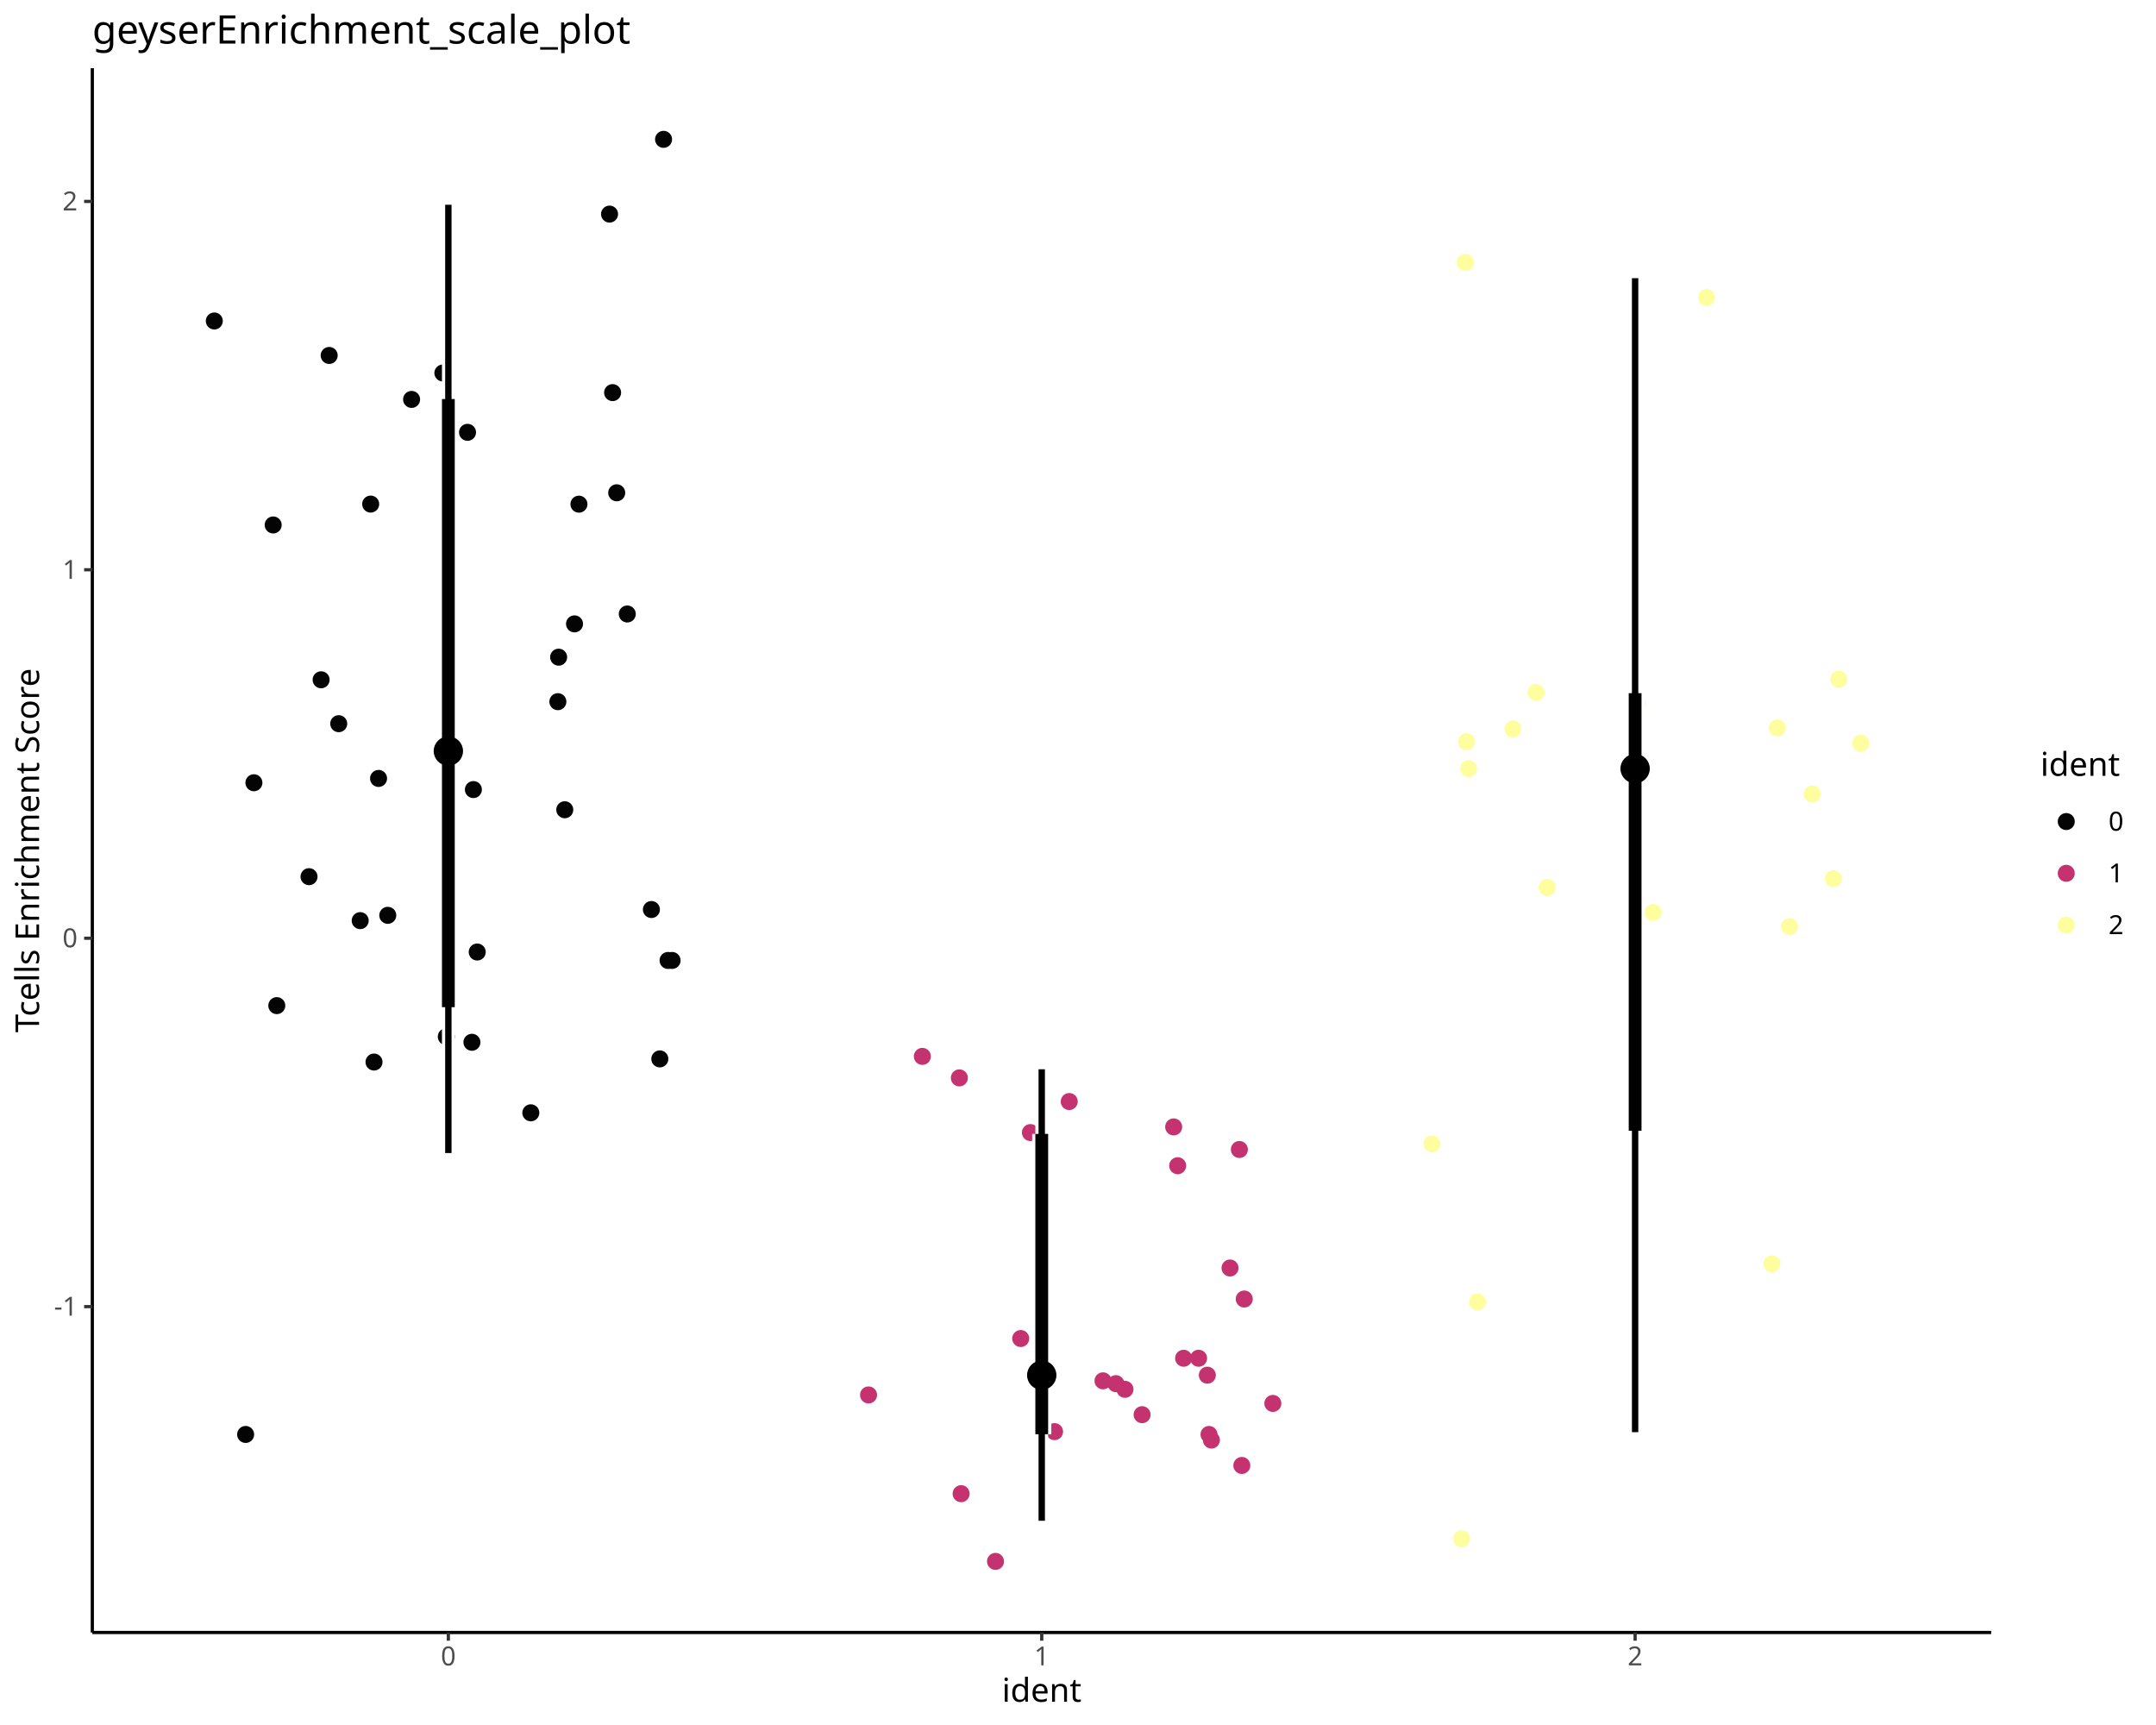
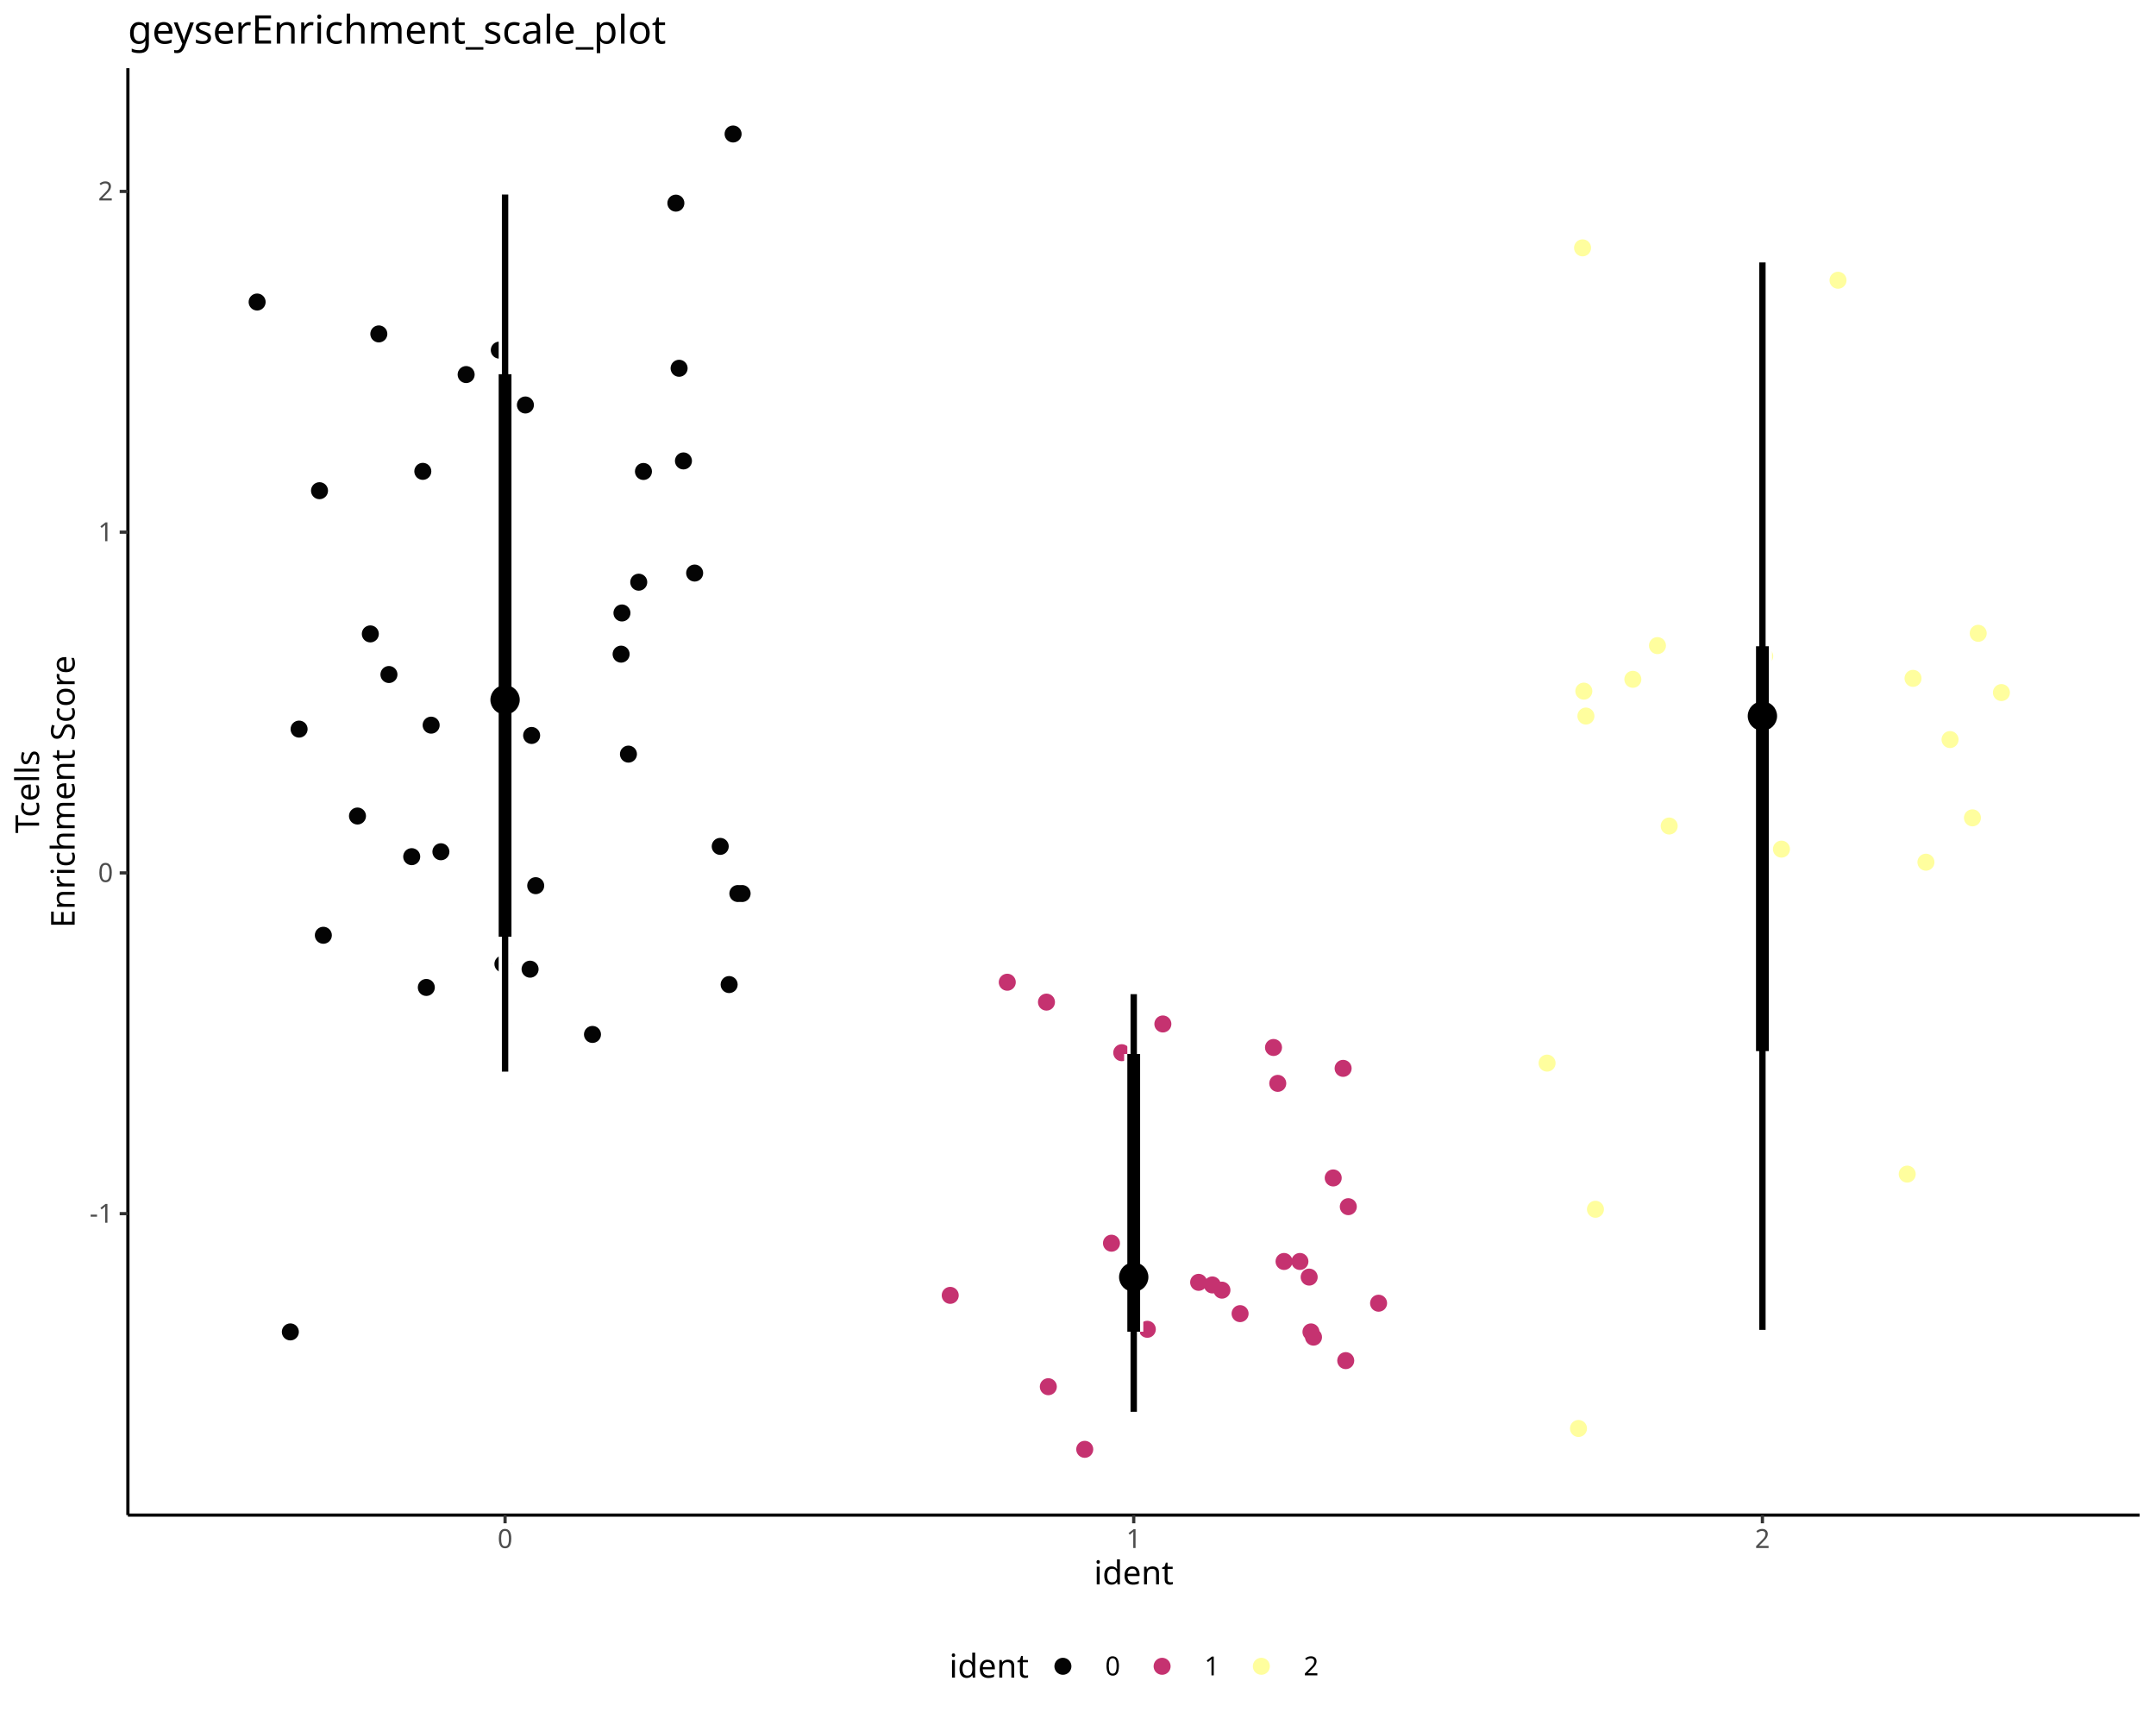
<svg xmlns="http://www.w3.org/2000/svg" class="svglite" data-engine-version="2.0" width="720.00pt" height="576.00pt" viewBox="0 0 720.00 576.00">
  <defs>
    <style type="text/css">
    .svglite line, .svglite polyline, .svglite polygon, .svglite path, .svglite rect, .svglite circle {
      fill: none;
      stroke: #000000;
      stroke-linecap: round;
      stroke-linejoin: round;
      stroke-miterlimit: 10.00;
    }
  </style>
  </defs>
  <rect width="100%" height="100%" style="stroke: none; fill: #FFFFFF;" />
  <defs>
    <clipPath id="cpMC4wMHw3MjAuMDB8MC4wMHw1NzYuMDA=">
      <rect x="0.00" y="0.00" width="720.00" height="576.00" />
    </clipPath>
  </defs>
  <g clip-path="url(#cpMC4wMHw3MjAuMDB8MC4wMHw1NzYuMDA=)">
-     <rect x="-0" y="0.00" width="720.00" height="576.00" style="stroke-width: 1.07; stroke: #FFFFFF; fill: #FFFFFF;" />
+     <rect x="0.00" y="0.00" width="720.00" height="576.00" style="stroke-width: 1.07; stroke: #FFFFFF; fill: #FFFFFF;" />
  </g>
  <defs>
-     <clipPath id="cpMzAuODN8NjY0Ljk1fDIyLjc4fDU0NS4xMQ==">
-       <rect x="30.83" y="22.78" width="634.12" height="522.33" />
+     <clipPath id="cpNDIuNzF8NzE0LjUyfDIyLjc4fDUwNS45MQ==">
+       <rect x="42.71" y="22.78" width="671.81" height="483.13" />
    </clipPath>
  </defs>
-   <g clip-path="url(#cpMzAuODN8NjY0Ljk1fDIyLjc4fDU0NS4xMQ==)">
-     <rect x="30.83" y="22.78" width="634.12" height="522.33" style="stroke-width: 1.07; stroke: none; fill: #FFFFFF;" />
-     <circle cx="91.23" cy="175.29" r="2.49" style="stroke-width: 0.71; stroke: #040404; fill: #040404;" />
-     <circle cx="203.56" cy="71.49" r="2.49" style="stroke-width: 0.71; stroke: #040404; fill: #040404;" />
-     <circle cx="137.45" cy="133.37" r="2.49" style="stroke-width: 0.71; stroke: #040404; fill: #040404;" />
-     <circle cx="109.93" cy="118.69" r="2.49" style="stroke-width: 0.71; stroke: #040404; fill: #040404;" />
-     <circle cx="147.90" cy="124.55" r="2.49" style="stroke-width: 0.71; stroke: #040404; fill: #040404;" />
-     <circle cx="156.13" cy="144.36" r="2.49" style="stroke-width: 0.71; stroke: #040404; fill: #040404;" />
-     <circle cx="205.95" cy="164.55" r="2.49" style="stroke-width: 0.71; stroke: #040404; fill: #040404;" />
-     <circle cx="193.34" cy="168.35" r="2.49" style="stroke-width: 0.71; stroke: #040404; fill: #040404;" />
-     <circle cx="71.57" cy="107.18" r="2.49" style="stroke-width: 0.71; stroke: #040404; fill: #040404;" />
-     <circle cx="113.12" cy="241.65" r="2.49" style="stroke-width: 0.71; stroke: #040404; fill: #040404;" />
-     <circle cx="490.43" cy="256.65" r="2.49" style="stroke-width: 0.71; stroke: #FFFE9E; fill: #FFFE9E;" />
-     <circle cx="516.68" cy="296.35" r="2.49" style="stroke-width: 0.71; stroke: #FFFE9E; fill: #FFFE9E;" />
-     <circle cx="612.26" cy="293.39" r="2.49" style="stroke-width: 0.71; stroke: #FFFE9E; fill: #FFFE9E;" />
-     <circle cx="621.40" cy="248.18" r="2.49" style="stroke-width: 0.71; stroke: #FFFE9E; fill: #FFFE9E;" />
-     <circle cx="597.60" cy="309.41" r="2.49" style="stroke-width: 0.71; stroke: #FFFE9E; fill: #FFFE9E;" />
-     <circle cx="552.06" cy="304.70" r="2.49" style="stroke-width: 0.71; stroke: #FFFE9E; fill: #FFFE9E;" />
-     <circle cx="605.20" cy="265.13" r="2.49" style="stroke-width: 0.71; stroke: #FFFE9E; fill: #FFFE9E;" />
-     <circle cx="489.76" cy="247.65" r="2.49" style="stroke-width: 0.71; stroke: #FFFE9E; fill: #FFFE9E;" />
-     <circle cx="505.21" cy="243.39" r="2.49" style="stroke-width: 0.71; stroke: #FFFE9E; fill: #FFFE9E;" />
-     <circle cx="593.53" cy="243.04" r="2.49" style="stroke-width: 0.71; stroke: #FFFE9E; fill: #FFFE9E;" />
-     <circle cx="320.38" cy="359.92" r="2.49" style="stroke-width: 0.71; stroke: #C53270; fill: #C53270;" />
-     <circle cx="425.07" cy="468.62" r="2.49" style="stroke-width: 0.71; stroke: #C53270; fill: #C53270;" />
-     <circle cx="391.95" cy="376.29" r="2.49" style="stroke-width: 0.71; stroke: #C53270; fill: #C53270;" />
-     <circle cx="344.11" cy="378.18" r="2.49" style="stroke-width: 0.71; stroke: #C53270; fill: #C53270;" />
-     <circle cx="393.29" cy="389.25" r="2.49" style="stroke-width: 0.71; stroke: #C53270; fill: #C53270;" />
-     <circle cx="357.07" cy="367.82" r="2.49" style="stroke-width: 0.71; stroke: #C53270; fill: #C53270;" />
-     <circle cx="410.77" cy="423.40" r="2.49" style="stroke-width: 0.71; stroke: #C53270; fill: #C53270;" />
-     <circle cx="413.89" cy="383.83" r="2.49" style="stroke-width: 0.71; stroke: #C53270; fill: #C53270;" />
-     <circle cx="403.75" cy="478.98" r="2.49" style="stroke-width: 0.71; stroke: #C53270; fill: #C53270;" />
-     <circle cx="352.17" cy="478.04" r="2.49" style="stroke-width: 0.71; stroke: #C53270; fill: #C53270;" />
-     <circle cx="217.54" cy="303.70" r="2.49" style="stroke-width: 0.71; stroke: #040404; fill: #040404;" />
-     <circle cx="614.08" cy="226.78" r="2.49" style="stroke-width: 0.71; stroke: #FFFE9E; fill: #FFFE9E;" />
-     <circle cx="107.24" cy="226.99" r="2.49" style="stroke-width: 0.71; stroke: #040404; fill: #040404;" />
-     <circle cx="126.42" cy="259.93" r="2.49" style="stroke-width: 0.71; stroke: #040404; fill: #040404;" />
-     <circle cx="103.20" cy="292.73" r="2.49" style="stroke-width: 0.71; stroke: #040404; fill: #040404;" />
-     <circle cx="188.61" cy="270.39" r="2.49" style="stroke-width: 0.71; stroke: #040404; fill: #040404;" />
-     <circle cx="158.09" cy="263.65" r="2.49" style="stroke-width: 0.71; stroke: #040404; fill: #040404;" />
-     <circle cx="120.29" cy="307.41" r="2.49" style="stroke-width: 0.71; stroke: #040404; fill: #040404;" />
-     <circle cx="123.79" cy="168.32" r="2.49" style="stroke-width: 0.71; stroke: #040404; fill: #040404;" />
-     <circle cx="220.35" cy="353.58" r="2.49" style="stroke-width: 0.71; stroke: #040404; fill: #040404;" />
-     <circle cx="186.30" cy="234.30" r="2.49" style="stroke-width: 0.71; stroke: #040404; fill: #040404;" />
-     <circle cx="546.78" cy="235.04" r="2.49" style="stroke-width: 0.71; stroke: #FFFE9E; fill: #FFFE9E;" />
-     <circle cx="221.60" cy="46.53" r="2.49" style="stroke-width: 0.71; stroke: #040404; fill: #040404;" />
-     <circle cx="129.50" cy="305.64" r="2.49" style="stroke-width: 0.71; stroke: #040404; fill: #040404;" />
-     <circle cx="489.36" cy="87.62" r="2.49" style="stroke-width: 0.71; stroke: #FFFE9E; fill: #FFFE9E;" />
-     <circle cx="569.89" cy="99.32" r="2.49" style="stroke-width: 0.71; stroke: #FFFE9E; fill: #FFFE9E;" />
-     <circle cx="209.48" cy="205.02" r="2.49" style="stroke-width: 0.71; stroke: #040404; fill: #040404;" />
-     <circle cx="186.56" cy="219.44" r="2.49" style="stroke-width: 0.71; stroke: #040404; fill: #040404;" />
-     <circle cx="191.86" cy="208.32" r="2.49" style="stroke-width: 0.71; stroke: #040404; fill: #040404;" />
-     <circle cx="204.58" cy="131.10" r="2.49" style="stroke-width: 0.71; stroke: #040404; fill: #040404;" />
-     <circle cx="403.19" cy="459.19" r="2.49" style="stroke-width: 0.71; stroke: #C53270; fill: #C53270;" />
-     <circle cx="414.71" cy="489.34" r="2.49" style="stroke-width: 0.71; stroke: #C53270; fill: #C53270;" />
-     <circle cx="478.18" cy="381.95" r="2.49" style="stroke-width: 0.71; stroke: #FFFE9E; fill: #FFFE9E;" />
-     <circle cx="308.02" cy="352.74" r="2.49" style="stroke-width: 0.71; stroke: #C53270; fill: #C53270;" />
-     <circle cx="372.66" cy="462.02" r="2.49" style="stroke-width: 0.71; stroke: #C53270; fill: #C53270;" />
-     <circle cx="368.35" cy="461.08" r="2.49" style="stroke-width: 0.71; stroke: #C53270; fill: #C53270;" />
-     <circle cx="404.55" cy="480.86" r="2.49" style="stroke-width: 0.71; stroke: #C53270; fill: #C53270;" />
-     <circle cx="375.69" cy="463.91" r="2.49" style="stroke-width: 0.71; stroke: #C53270; fill: #C53270;" />
-     <circle cx="340.87" cy="446.95" r="2.49" style="stroke-width: 0.71; stroke: #C53270; fill: #C53270;" />
-     <circle cx="82.03" cy="478.98" r="2.49" style="stroke-width: 0.71; stroke: #040404; fill: #040404;" />
-     <circle cx="591.70" cy="422.01" r="2.49" style="stroke-width: 0.71; stroke: #FFFE9E; fill: #FFFE9E;" />
-     <circle cx="415.52" cy="433.76" r="2.49" style="stroke-width: 0.71; stroke: #C53270; fill: #C53270;" />
-     <circle cx="493.43" cy="434.70" r="2.49" style="stroke-width: 0.71; stroke: #FFFE9E; fill: #FFFE9E;" />
-     <circle cx="290.05" cy="465.79" r="2.49" style="stroke-width: 0.71; stroke: #C53270; fill: #C53270;" />
-     <circle cx="488.08" cy="513.83" r="2.49" style="stroke-width: 0.71; stroke: #FFFE9E; fill: #FFFE9E;" />
-     <circle cx="332.45" cy="521.37" r="2.49" style="stroke-width: 0.71; stroke: #C53270; fill: #C53270;" />
-     <circle cx="320.97" cy="498.76" r="2.49" style="stroke-width: 0.71; stroke: #C53270; fill: #C53270;" />
-     <circle cx="400.27" cy="453.54" r="2.49" style="stroke-width: 0.71; stroke: #C53270; fill: #C53270;" />
-     <circle cx="395.27" cy="453.54" r="2.49" style="stroke-width: 0.71; stroke: #C53270; fill: #C53270;" />
-     <circle cx="512.97" cy="231.22" r="2.49" style="stroke-width: 0.71; stroke: #FFFE9E; fill: #FFFE9E;" />
-     <circle cx="157.60" cy="348.03" r="2.49" style="stroke-width: 0.71; stroke: #040404; fill: #040404;" />
-     <circle cx="224.44" cy="320.71" r="2.49" style="stroke-width: 0.71; stroke: #040404; fill: #040404;" />
-     <circle cx="149.04" cy="346.15" r="2.49" style="stroke-width: 0.71; stroke: #040404; fill: #040404;" />
-     <circle cx="92.44" cy="335.79" r="2.49" style="stroke-width: 0.71; stroke: #040404; fill: #040404;" />
-     <circle cx="124.90" cy="354.63" r="2.49" style="stroke-width: 0.71; stroke: #040404; fill: #040404;" />
-     <circle cx="177.27" cy="371.58" r="2.49" style="stroke-width: 0.71; stroke: #040404; fill: #040404;" />
-     <circle cx="223.10" cy="320.71" r="2.49" style="stroke-width: 0.71; stroke: #040404; fill: #040404;" />
-     <circle cx="159.37" cy="317.89" r="2.49" style="stroke-width: 0.71; stroke: #040404; fill: #040404;" />
-     <circle cx="84.79" cy="261.37" r="2.49" style="stroke-width: 0.71; stroke: #040404; fill: #040404;" />
-     <circle cx="381.41" cy="472.38" r="2.49" style="stroke-width: 0.71; stroke: #C53270; fill: #C53270;" />
-     <line x1="546.05" y1="478.22" x2="546.05" y2="92.89" style="stroke-width: 4.27; stroke: #FFFFFF; stroke-linecap: butt;" />
-     <line x1="149.73" y1="385.01" x2="149.73" y2="68.37" style="stroke-width: 4.27; stroke: #FFFFFF; stroke-linecap: butt;" />
-     <line x1="149.73" y1="336.30" x2="149.73" y2="133.25" style="stroke-width: 6.40; stroke: #FFFFFF; stroke-linecap: butt;" />
-     <line x1="347.89" y1="507.80" x2="347.89" y2="357.05" style="stroke-width: 4.27; stroke: #FFFFFF; stroke-linecap: butt;" />
-     <line x1="546.05" y1="377.59" x2="546.05" y2="231.45" style="stroke-width: 6.40; stroke: #FFFFFF; stroke-linecap: butt;" />
-     <line x1="347.89" y1="478.90" x2="347.89" y2="378.63" style="stroke-width: 6.40; stroke: #FFFFFF; stroke-linecap: butt;" />
-     <circle cx="546.05" cy="256.65" r="3.73" style="stroke-width: 1.06; stroke: #FFFFFF; fill: #FFFFFF;" />
-     <circle cx="149.73" cy="250.79" r="3.73" style="stroke-width: 1.06; stroke: #FFFFFF; fill: #FFFFFF;" />
-     <circle cx="149.73" cy="250.79" r="5.33" style="stroke-width: 1.06; stroke: #FFFFFF; fill: #FFFFFF;" />
-     <circle cx="347.89" cy="459.19" r="3.73" style="stroke-width: 1.06; stroke: #FFFFFF; fill: #FFFFFF;" />
-     <circle cx="546.05" cy="256.65" r="5.33" style="stroke-width: 1.06; stroke: #FFFFFF; fill: #FFFFFF;" />
-     <circle cx="347.89" cy="459.19" r="5.33" style="stroke-width: 1.06; stroke: #FFFFFF; fill: #FFFFFF;" />
-     <line x1="546.05" y1="478.22" x2="546.05" y2="92.89" style="stroke-width: 2.13; stroke-linecap: butt;" />
-     <line x1="149.73" y1="385.01" x2="149.73" y2="68.37" style="stroke-width: 2.13; stroke-linecap: butt;" />
-     <line x1="149.73" y1="336.30" x2="149.73" y2="133.25" style="stroke-width: 4.27; stroke-linecap: butt;" />
-     <line x1="347.89" y1="507.80" x2="347.89" y2="357.05" style="stroke-width: 2.13; stroke-linecap: butt;" />
-     <line x1="546.05" y1="377.59" x2="546.05" y2="231.45" style="stroke-width: 4.27; stroke-linecap: butt;" />
-     <line x1="347.89" y1="478.90" x2="347.89" y2="378.63" style="stroke-width: 4.27; stroke-linecap: butt;" />
-     <circle cx="546.05" cy="256.65" r="2.45" style="stroke-width: 1.06; fill: #000000;" />
-     <circle cx="149.73" cy="250.79" r="2.45" style="stroke-width: 1.06; fill: #000000;" />
-     <circle cx="149.73" cy="250.79" r="4.37" style="stroke-width: 1.06; fill: #000000;" />
-     <circle cx="347.89" cy="459.19" r="2.45" style="stroke-width: 1.06; fill: #000000;" />
-     <circle cx="546.05" cy="256.65" r="4.37" style="stroke-width: 1.06; fill: #000000;" />
-     <circle cx="347.89" cy="459.19" r="4.37" style="stroke-width: 1.06; fill: #000000;" />
+   <g clip-path="url(#cpNDIuNzF8NzE0LjUyfDIyLjc4fDUwNS45MQ==)">
+     <rect x="42.71" y="22.78" width="671.81" height="483.13" style="stroke-width: 1.07; stroke: none; fill: #FFFFFF;" />
+     <circle cx="106.70" cy="163.85" r="2.49" style="stroke-width: 0.71; stroke: #040404; fill: #040404;" />
+     <circle cx="225.71" cy="67.83" r="2.49" style="stroke-width: 0.71; stroke: #040404; fill: #040404;" />
+     <circle cx="155.67" cy="125.07" r="2.49" style="stroke-width: 0.71; stroke: #040404; fill: #040404;" />
+     <circle cx="126.51" cy="111.50" r="2.49" style="stroke-width: 0.71; stroke: #040404; fill: #040404;" />
+     <circle cx="166.74" cy="116.91" r="2.49" style="stroke-width: 0.71; stroke: #040404; fill: #040404;" />
+     <circle cx="175.46" cy="135.23" r="2.49" style="stroke-width: 0.71; stroke: #040404; fill: #040404;" />
+     <circle cx="228.24" cy="153.91" r="2.49" style="stroke-width: 0.71; stroke: #040404; fill: #040404;" />
+     <circle cx="214.88" cy="157.43" r="2.49" style="stroke-width: 0.71; stroke: #040404; fill: #040404;" />
+     <circle cx="85.87" cy="100.85" r="2.49" style="stroke-width: 0.71; stroke: #040404; fill: #040404;" />
+     <circle cx="129.89" cy="225.23" r="2.49" style="stroke-width: 0.71; stroke: #040404; fill: #040404;" />
+     <circle cx="529.62" cy="239.10" r="2.49" style="stroke-width: 0.71; stroke: #FFFE9E; fill: #FFFE9E;" />
+     <circle cx="557.43" cy="275.82" r="2.49" style="stroke-width: 0.71; stroke: #FFFE9E; fill: #FFFE9E;" />
+     <circle cx="658.70" cy="273.09" r="2.49" style="stroke-width: 0.71; stroke: #FFFE9E; fill: #FFFE9E;" />
+     <circle cx="668.38" cy="231.26" r="2.49" style="stroke-width: 0.71; stroke: #FFFE9E; fill: #FFFE9E;" />
+     <circle cx="643.17" cy="287.90" r="2.49" style="stroke-width: 0.71; stroke: #FFFE9E; fill: #FFFE9E;" />
+     <circle cx="594.92" cy="283.54" r="2.49" style="stroke-width: 0.71; stroke: #FFFE9E; fill: #FFFE9E;" />
+     <circle cx="651.22" cy="246.95" r="2.49" style="stroke-width: 0.71; stroke: #FFFE9E; fill: #FFFE9E;" />
+     <circle cx="528.92" cy="230.78" r="2.49" style="stroke-width: 0.71; stroke: #FFFE9E; fill: #FFFE9E;" />
+     <circle cx="545.29" cy="226.83" r="2.49" style="stroke-width: 0.71; stroke: #FFFE9E; fill: #FFFE9E;" />
+     <circle cx="638.86" cy="226.51" r="2.49" style="stroke-width: 0.71; stroke: #FFFE9E; fill: #FFFE9E;" />
+     <circle cx="349.47" cy="334.62" r="2.49" style="stroke-width: 0.71; stroke: #C53270; fill: #C53270;" />
+     <circle cx="460.38" cy="435.16" r="2.49" style="stroke-width: 0.71; stroke: #C53270; fill: #C53270;" />
+     <circle cx="425.29" cy="349.77" r="2.49" style="stroke-width: 0.71; stroke: #C53270; fill: #C53270;" />
+     <circle cx="374.61" cy="351.51" r="2.49" style="stroke-width: 0.71; stroke: #C53270; fill: #C53270;" />
+     <circle cx="426.71" cy="361.75" r="2.49" style="stroke-width: 0.71; stroke: #C53270; fill: #C53270;" />
+     <circle cx="388.34" cy="341.92" r="2.49" style="stroke-width: 0.71; stroke: #C53270; fill: #C53270;" />
+     <circle cx="445.23" cy="393.33" r="2.49" style="stroke-width: 0.71; stroke: #C53270; fill: #C53270;" />
+     <circle cx="448.54" cy="356.74" r="2.49" style="stroke-width: 0.71; stroke: #C53270; fill: #C53270;" />
+     <circle cx="437.80" cy="444.74" r="2.49" style="stroke-width: 0.71; stroke: #C53270; fill: #C53270;" />
+     <circle cx="383.15" cy="443.87" r="2.49" style="stroke-width: 0.71; stroke: #C53270; fill: #C53270;" />
+     <circle cx="240.52" cy="282.62" r="2.49" style="stroke-width: 0.71; stroke: #040404; fill: #040404;" />
+     <circle cx="660.63" cy="211.47" r="2.49" style="stroke-width: 0.71; stroke: #FFFE9E; fill: #FFFE9E;" />
+     <circle cx="123.67" cy="211.67" r="2.49" style="stroke-width: 0.71; stroke: #040404; fill: #040404;" />
+     <circle cx="143.98" cy="242.14" r="2.49" style="stroke-width: 0.71; stroke: #040404; fill: #040404;" />
+     <circle cx="119.38" cy="272.48" r="2.49" style="stroke-width: 0.71; stroke: #040404; fill: #040404;" />
+     <circle cx="209.87" cy="251.81" r="2.49" style="stroke-width: 0.71; stroke: #040404; fill: #040404;" />
+     <circle cx="177.54" cy="245.58" r="2.49" style="stroke-width: 0.71; stroke: #040404; fill: #040404;" />
+     <circle cx="137.49" cy="286.05" r="2.49" style="stroke-width: 0.71; stroke: #040404; fill: #040404;" />
+     <circle cx="141.20" cy="157.39" r="2.49" style="stroke-width: 0.71; stroke: #040404; fill: #040404;" />
+     <circle cx="243.50" cy="328.76" r="2.49" style="stroke-width: 0.71; stroke: #040404; fill: #040404;" />
+     <circle cx="207.42" cy="218.43" r="2.49" style="stroke-width: 0.71; stroke: #040404; fill: #040404;" />
+     <circle cx="589.33" cy="219.11" r="2.49" style="stroke-width: 0.71; stroke: #FFFE9E; fill: #FFFE9E;" />
+     <circle cx="244.82" cy="44.74" r="2.49" style="stroke-width: 0.71; stroke: #040404; fill: #040404;" />
+     <circle cx="147.24" cy="284.41" r="2.49" style="stroke-width: 0.71; stroke: #040404; fill: #040404;" />
+     <circle cx="528.50" cy="82.76" r="2.49" style="stroke-width: 0.71; stroke: #FFFE9E; fill: #FFFE9E;" />
+     <circle cx="613.81" cy="93.58" r="2.49" style="stroke-width: 0.71; stroke: #FFFE9E; fill: #FFFE9E;" />
+     <circle cx="231.98" cy="191.35" r="2.49" style="stroke-width: 0.71; stroke: #040404; fill: #040404;" />
+     <circle cx="207.70" cy="204.68" r="2.49" style="stroke-width: 0.71; stroke: #040404; fill: #040404;" />
+     <circle cx="213.31" cy="194.40" r="2.49" style="stroke-width: 0.71; stroke: #040404; fill: #040404;" />
+     <circle cx="226.79" cy="122.97" r="2.49" style="stroke-width: 0.71; stroke: #040404; fill: #040404;" />
+     <circle cx="437.20" cy="426.44" r="2.49" style="stroke-width: 0.71; stroke: #C53270; fill: #C53270;" />
+     <circle cx="449.41" cy="454.33" r="2.49" style="stroke-width: 0.71; stroke: #C53270; fill: #C53270;" />
+     <circle cx="516.65" cy="354.99" r="2.49" style="stroke-width: 0.71; stroke: #FFFE9E; fill: #FFFE9E;" />
+     <circle cx="336.38" cy="327.98" r="2.49" style="stroke-width: 0.71; stroke: #C53270; fill: #C53270;" />
+     <circle cx="404.86" cy="429.06" r="2.49" style="stroke-width: 0.71; stroke: #C53270; fill: #C53270;" />
+     <circle cx="400.29" cy="428.19" r="2.49" style="stroke-width: 0.71; stroke: #C53270; fill: #C53270;" />
+     <circle cx="438.65" cy="446.49" r="2.49" style="stroke-width: 0.71; stroke: #C53270; fill: #C53270;" />
+     <circle cx="408.07" cy="430.80" r="2.49" style="stroke-width: 0.71; stroke: #C53270; fill: #C53270;" />
+     <circle cx="371.18" cy="415.12" r="2.49" style="stroke-width: 0.71; stroke: #C53270; fill: #C53270;" />
+     <circle cx="96.96" cy="444.74" r="2.49" style="stroke-width: 0.71; stroke: #040404; fill: #040404;" />
+     <circle cx="636.92" cy="392.05" r="2.49" style="stroke-width: 0.71; stroke: #FFFE9E; fill: #FFFE9E;" />
+     <circle cx="450.27" cy="402.92" r="2.49" style="stroke-width: 0.71; stroke: #C53270; fill: #C53270;" />
+     <circle cx="532.80" cy="403.79" r="2.49" style="stroke-width: 0.71; stroke: #FFFE9E; fill: #FFFE9E;" />
+     <circle cx="317.33" cy="432.54" r="2.49" style="stroke-width: 0.71; stroke: #C53270; fill: #C53270;" />
+     <circle cx="527.14" cy="476.98" r="2.49" style="stroke-width: 0.71; stroke: #FFFE9E; fill: #FFFE9E;" />
+     <circle cx="362.25" cy="483.95" r="2.49" style="stroke-width: 0.71; stroke: #C53270; fill: #C53270;" />
+     <circle cx="350.09" cy="463.04" r="2.49" style="stroke-width: 0.71; stroke: #C53270; fill: #C53270;" />
+     <circle cx="434.11" cy="421.22" r="2.49" style="stroke-width: 0.71; stroke: #C53270; fill: #C53270;" />
+     <circle cx="428.81" cy="421.22" r="2.49" style="stroke-width: 0.71; stroke: #C53270; fill: #C53270;" />
+     <circle cx="553.51" cy="215.58" r="2.49" style="stroke-width: 0.71; stroke: #FFFE9E; fill: #FFFE9E;" />
+     <circle cx="177.02" cy="323.62" r="2.49" style="stroke-width: 0.71; stroke: #040404; fill: #040404;" />
+     <circle cx="247.83" cy="298.36" r="2.49" style="stroke-width: 0.71; stroke: #040404; fill: #040404;" />
+     <circle cx="167.95" cy="321.88" r="2.49" style="stroke-width: 0.71; stroke: #040404; fill: #040404;" />
+     <circle cx="107.98" cy="312.30" r="2.49" style="stroke-width: 0.71; stroke: #040404; fill: #040404;" />
+     <circle cx="142.37" cy="329.72" r="2.49" style="stroke-width: 0.71; stroke: #040404; fill: #040404;" />
+     <circle cx="197.86" cy="345.41" r="2.49" style="stroke-width: 0.71; stroke: #040404; fill: #040404;" />
+     <circle cx="246.41" cy="298.36" r="2.49" style="stroke-width: 0.71; stroke: #040404; fill: #040404;" />
+     <circle cx="178.90" cy="295.74" r="2.49" style="stroke-width: 0.71; stroke: #040404; fill: #040404;" />
+     <circle cx="99.88" cy="243.46" r="2.49" style="stroke-width: 0.71; stroke: #040404; fill: #040404;" />
+     <circle cx="414.13" cy="438.64" r="2.49" style="stroke-width: 0.71; stroke: #C53270; fill: #C53270;" />
+     <line x1="588.56" y1="444.05" x2="588.56" y2="87.63" style="stroke-width: 4.27; stroke: #FFFFFF; stroke-linecap: butt;" />
+     <line x1="168.67" y1="357.83" x2="168.67" y2="64.95" style="stroke-width: 4.27; stroke: #FFFFFF; stroke-linecap: butt;" />
+     <line x1="168.67" y1="312.78" x2="168.67" y2="124.96" style="stroke-width: 6.40; stroke: #FFFFFF; stroke-linecap: butt;" />
+     <line x1="378.61" y1="471.41" x2="378.61" y2="331.97" style="stroke-width: 4.27; stroke: #FFFFFF; stroke-linecap: butt;" />
+     <line x1="588.56" y1="350.97" x2="588.56" y2="215.79" style="stroke-width: 6.40; stroke: #FFFFFF; stroke-linecap: butt;" />
+     <line x1="378.61" y1="444.67" x2="378.61" y2="351.93" style="stroke-width: 6.40; stroke: #FFFFFF; stroke-linecap: butt;" />
+     <circle cx="588.56" cy="239.10" r="3.73" style="stroke-width: 1.06; stroke: #FFFFFF; fill: #FFFFFF;" />
+     <circle cx="168.67" cy="233.68" r="3.73" style="stroke-width: 1.06; stroke: #FFFFFF; fill: #FFFFFF;" />
+     <circle cx="168.67" cy="233.68" r="5.33" style="stroke-width: 1.06; stroke: #FFFFFF; fill: #FFFFFF;" />
+     <circle cx="378.61" cy="426.44" r="3.73" style="stroke-width: 1.06; stroke: #FFFFFF; fill: #FFFFFF;" />
+     <circle cx="588.56" cy="239.10" r="5.33" style="stroke-width: 1.06; stroke: #FFFFFF; fill: #FFFFFF;" />
+     <circle cx="378.61" cy="426.44" r="5.33" style="stroke-width: 1.06; stroke: #FFFFFF; fill: #FFFFFF;" />
+     <line x1="588.56" y1="444.05" x2="588.56" y2="87.63" style="stroke-width: 2.13; stroke-linecap: butt;" />
+     <line x1="168.67" y1="357.83" x2="168.67" y2="64.95" style="stroke-width: 2.13; stroke-linecap: butt;" />
+     <line x1="168.67" y1="312.78" x2="168.67" y2="124.96" style="stroke-width: 4.27; stroke-linecap: butt;" />
+     <line x1="378.61" y1="471.41" x2="378.61" y2="331.97" style="stroke-width: 2.13; stroke-linecap: butt;" />
+     <line x1="588.56" y1="350.97" x2="588.56" y2="215.79" style="stroke-width: 4.27; stroke-linecap: butt;" />
+     <line x1="378.61" y1="444.67" x2="378.61" y2="351.93" style="stroke-width: 4.27; stroke-linecap: butt;" />
+     <circle cx="588.56" cy="239.10" r="2.45" style="stroke-width: 1.06; fill: #000000;" />
+     <circle cx="168.67" cy="233.68" r="2.45" style="stroke-width: 1.06; fill: #000000;" />
+     <circle cx="168.67" cy="233.68" r="4.37" style="stroke-width: 1.06; fill: #000000;" />
+     <circle cx="378.61" cy="426.44" r="2.45" style="stroke-width: 1.06; fill: #000000;" />
+     <circle cx="588.56" cy="239.10" r="4.37" style="stroke-width: 1.06; fill: #000000;" />
+     <circle cx="378.61" cy="426.44" r="4.37" style="stroke-width: 1.06; fill: #000000;" />
  </g>
  <g clip-path="url(#cpMC4wMHw3MjAuMDB8MC4wMHw1NzYuMDA=)">
-     <polyline points="30.83,545.11 30.83,22.78 " style="stroke-width: 1.07; stroke-linecap: butt;" />
-     <text x="25.90" y="439.32" text-anchor="end" style="font-size: 8.80px; fill: #4D4D4D; font-family: sans;" textLength="7.82px" lengthAdjust="spacingAndGlyphs">-1</text>
-     <text x="25.90" y="316.31" text-anchor="end" style="font-size: 8.80px; fill: #4D4D4D; font-family: sans;" textLength="4.89px" lengthAdjust="spacingAndGlyphs">0</text>
-     <text x="25.90" y="193.29" text-anchor="end" style="font-size: 8.80px; fill: #4D4D4D; font-family: sans;" textLength="4.89px" lengthAdjust="spacingAndGlyphs">1</text>
-     <text x="25.90" y="70.27" text-anchor="end" style="font-size: 8.80px; fill: #4D4D4D; font-family: sans;" textLength="4.89px" lengthAdjust="spacingAndGlyphs">2</text>
-     <polyline points="28.09,436.30 30.83,436.30 " style="stroke-width: 1.07; stroke: #333333; stroke-linecap: butt;" />
-     <polyline points="28.09,313.28 30.83,313.28 " style="stroke-width: 1.07; stroke: #333333; stroke-linecap: butt;" />
-     <polyline points="28.09,190.26 30.83,190.26 " style="stroke-width: 1.07; stroke: #333333; stroke-linecap: butt;" />
-     <polyline points="28.09,67.25 30.83,67.25 " style="stroke-width: 1.07; stroke: #333333; stroke-linecap: butt;" />
-     <polyline points="30.83,545.11 664.95,545.11 " style="stroke-width: 1.07; stroke-linecap: butt;" />
-     <polyline points="149.73,547.85 149.73,545.11 " style="stroke-width: 1.07; stroke: #333333; stroke-linecap: butt;" />
-     <polyline points="347.89,547.85 347.89,545.11 " style="stroke-width: 1.07; stroke: #333333; stroke-linecap: butt;" />
-     <polyline points="546.05,547.85 546.05,545.11 " style="stroke-width: 1.07; stroke: #333333; stroke-linecap: butt;" />
-     <text x="149.73" y="556.10" text-anchor="middle" style="font-size: 8.80px; fill: #4D4D4D; font-family: sans;" textLength="4.89px" lengthAdjust="spacingAndGlyphs">0</text>
-     <text x="347.89" y="556.10" text-anchor="middle" style="font-size: 8.80px; fill: #4D4D4D; font-family: sans;" textLength="4.89px" lengthAdjust="spacingAndGlyphs">1</text>
-     <text x="546.05" y="556.10" text-anchor="middle" style="font-size: 8.80px; fill: #4D4D4D; font-family: sans;" textLength="4.89px" lengthAdjust="spacingAndGlyphs">2</text>
-     <text x="347.89" y="568.24" text-anchor="middle" style="font-size: 11.00px; font-family: sans;" textLength="23.85px" lengthAdjust="spacingAndGlyphs">ident</text>
-     <text transform="translate(13.05,283.95) rotate(-90)" text-anchor="middle" style="font-size: 11.00px; font-family: sans;" textLength="119.23px" lengthAdjust="spacingAndGlyphs">Tcells Enrichment Score</text>
-     <rect x="675.91" y="244.88" width="38.61" height="78.13" style="stroke-width: 1.07; stroke: none; fill: #FFFFFF;" />
-     <text x="681.39" y="259.07" style="font-size: 11.00px; font-family: sans;" textLength="23.85px" lengthAdjust="spacingAndGlyphs">ident</text>
-     <circle cx="690.03" cy="274.33" r="2.49" style="stroke-width: 0.71; stroke: #040404; fill: #040404;" />
-     <circle cx="690.03" cy="291.61" r="2.49" style="stroke-width: 0.71; stroke: #C53270; fill: #C53270;" />
-     <circle cx="690.03" cy="308.89" r="2.49" style="stroke-width: 0.71; stroke: #FFFE9E; fill: #FFFE9E;" />
-     <text x="704.15" y="277.36" style="font-size: 8.80px; font-family: sans;" textLength="4.89px" lengthAdjust="spacingAndGlyphs">0</text>
-     <text x="704.15" y="294.64" style="font-size: 8.80px; font-family: sans;" textLength="4.89px" lengthAdjust="spacingAndGlyphs">1</text>
-     <text x="704.15" y="311.92" style="font-size: 8.80px; font-family: sans;" textLength="4.89px" lengthAdjust="spacingAndGlyphs">2</text>
-     <text x="30.83" y="14.56" style="font-size: 13.20px; font-family: sans;" textLength="173.19px" lengthAdjust="spacingAndGlyphs">geyserEnrichment_scale_plot</text>
+     <polyline points="42.71,505.91 42.71,22.78 " style="stroke-width: 1.07; stroke-linecap: butt;" />
+     <text x="37.78" y="408.29" text-anchor="end" style="font-size: 8.80px; fill: #4D4D4D; font-family: sans;" textLength="7.82px" lengthAdjust="spacingAndGlyphs">-1</text>
+     <text x="37.78" y="294.51" text-anchor="end" style="font-size: 8.80px; fill: #4D4D4D; font-family: sans;" textLength="4.89px" lengthAdjust="spacingAndGlyphs">0</text>
+     <text x="37.78" y="180.72" text-anchor="end" style="font-size: 8.80px; fill: #4D4D4D; font-family: sans;" textLength="4.89px" lengthAdjust="spacingAndGlyphs">1</text>
+     <text x="37.78" y="66.94" text-anchor="end" style="font-size: 8.80px; fill: #4D4D4D; font-family: sans;" textLength="4.89px" lengthAdjust="spacingAndGlyphs">2</text>
+     <polyline points="39.97,405.26 42.71,405.26 " style="stroke-width: 1.07; stroke: #333333; stroke-linecap: butt;" />
+     <polyline points="39.97,291.48 42.71,291.48 " style="stroke-width: 1.07; stroke: #333333; stroke-linecap: butt;" />
+     <polyline points="39.97,177.69 42.71,177.69 " style="stroke-width: 1.07; stroke: #333333; stroke-linecap: butt;" />
+     <polyline points="39.97,63.91 42.71,63.91 " style="stroke-width: 1.07; stroke: #333333; stroke-linecap: butt;" />
+     <polyline points="42.71,505.91 714.52,505.91 " style="stroke-width: 1.07; stroke-linecap: butt;" />
+     <polyline points="168.67,508.65 168.67,505.91 " style="stroke-width: 1.07; stroke: #333333; stroke-linecap: butt;" />
+     <polyline points="378.61,508.65 378.61,505.91 " style="stroke-width: 1.07; stroke: #333333; stroke-linecap: butt;" />
+     <polyline points="588.56,508.65 588.56,505.91 " style="stroke-width: 1.07; stroke: #333333; stroke-linecap: butt;" />
+     <text x="168.67" y="516.90" text-anchor="middle" style="font-size: 8.80px; fill: #4D4D4D; font-family: sans;" textLength="4.89px" lengthAdjust="spacingAndGlyphs">0</text>
+     <text x="378.61" y="516.90" text-anchor="middle" style="font-size: 8.80px; fill: #4D4D4D; font-family: sans;" textLength="4.89px" lengthAdjust="spacingAndGlyphs">1</text>
+     <text x="588.56" y="516.90" text-anchor="middle" style="font-size: 8.80px; fill: #4D4D4D; font-family: sans;" textLength="4.89px" lengthAdjust="spacingAndGlyphs">2</text>
+     <text x="378.61" y="529.04" text-anchor="middle" style="font-size: 11.00px; font-family: sans;" textLength="23.85px" lengthAdjust="spacingAndGlyphs">ident</text>
+     <text transform="translate(13.05,264.35) rotate(-90)" text-anchor="middle" style="font-size: 11.00px; font-family: sans;" textLength="28.73px" lengthAdjust="spacingAndGlyphs">Tcells</text>
+     <text transform="translate(24.93,264.35) rotate(-90)" text-anchor="middle" style="font-size: 11.00px; font-family: sans;" textLength="90.50px" lengthAdjust="spacingAndGlyphs"> Enrichment Score</text>
+     <rect x="311.51" y="542.28" width="134.21" height="28.24" style="stroke-width: 1.07; stroke: none; fill: #FFFFFF;" />
+     <text x="316.99" y="560.19" style="font-size: 11.00px; font-family: sans;" textLength="23.85px" lengthAdjust="spacingAndGlyphs">ident</text>
+     <circle cx="354.96" cy="556.40" r="2.49" style="stroke-width: 0.71; stroke: #040404; fill: #040404;" />
+     <circle cx="388.09" cy="556.40" r="2.49" style="stroke-width: 0.71; stroke: #C53270; fill: #C53270;" />
+     <circle cx="421.23" cy="556.40" r="2.49" style="stroke-width: 0.71; stroke: #FFFE9E; fill: #FFFE9E;" />
+     <text x="369.08" y="559.43" style="font-size: 8.80px; font-family: sans;" textLength="4.89px" lengthAdjust="spacingAndGlyphs">0</text>
+     <text x="402.21" y="559.43" style="font-size: 8.80px; font-family: sans;" textLength="4.89px" lengthAdjust="spacingAndGlyphs">1</text>
+     <text x="435.35" y="559.43" style="font-size: 8.80px; font-family: sans;" textLength="4.89px" lengthAdjust="spacingAndGlyphs">2</text>
+     <text x="42.71" y="14.56" style="font-size: 13.20px; font-family: sans;" textLength="173.19px" lengthAdjust="spacingAndGlyphs">geyserEnrichment_scale_plot</text>
  </g>
</svg>
